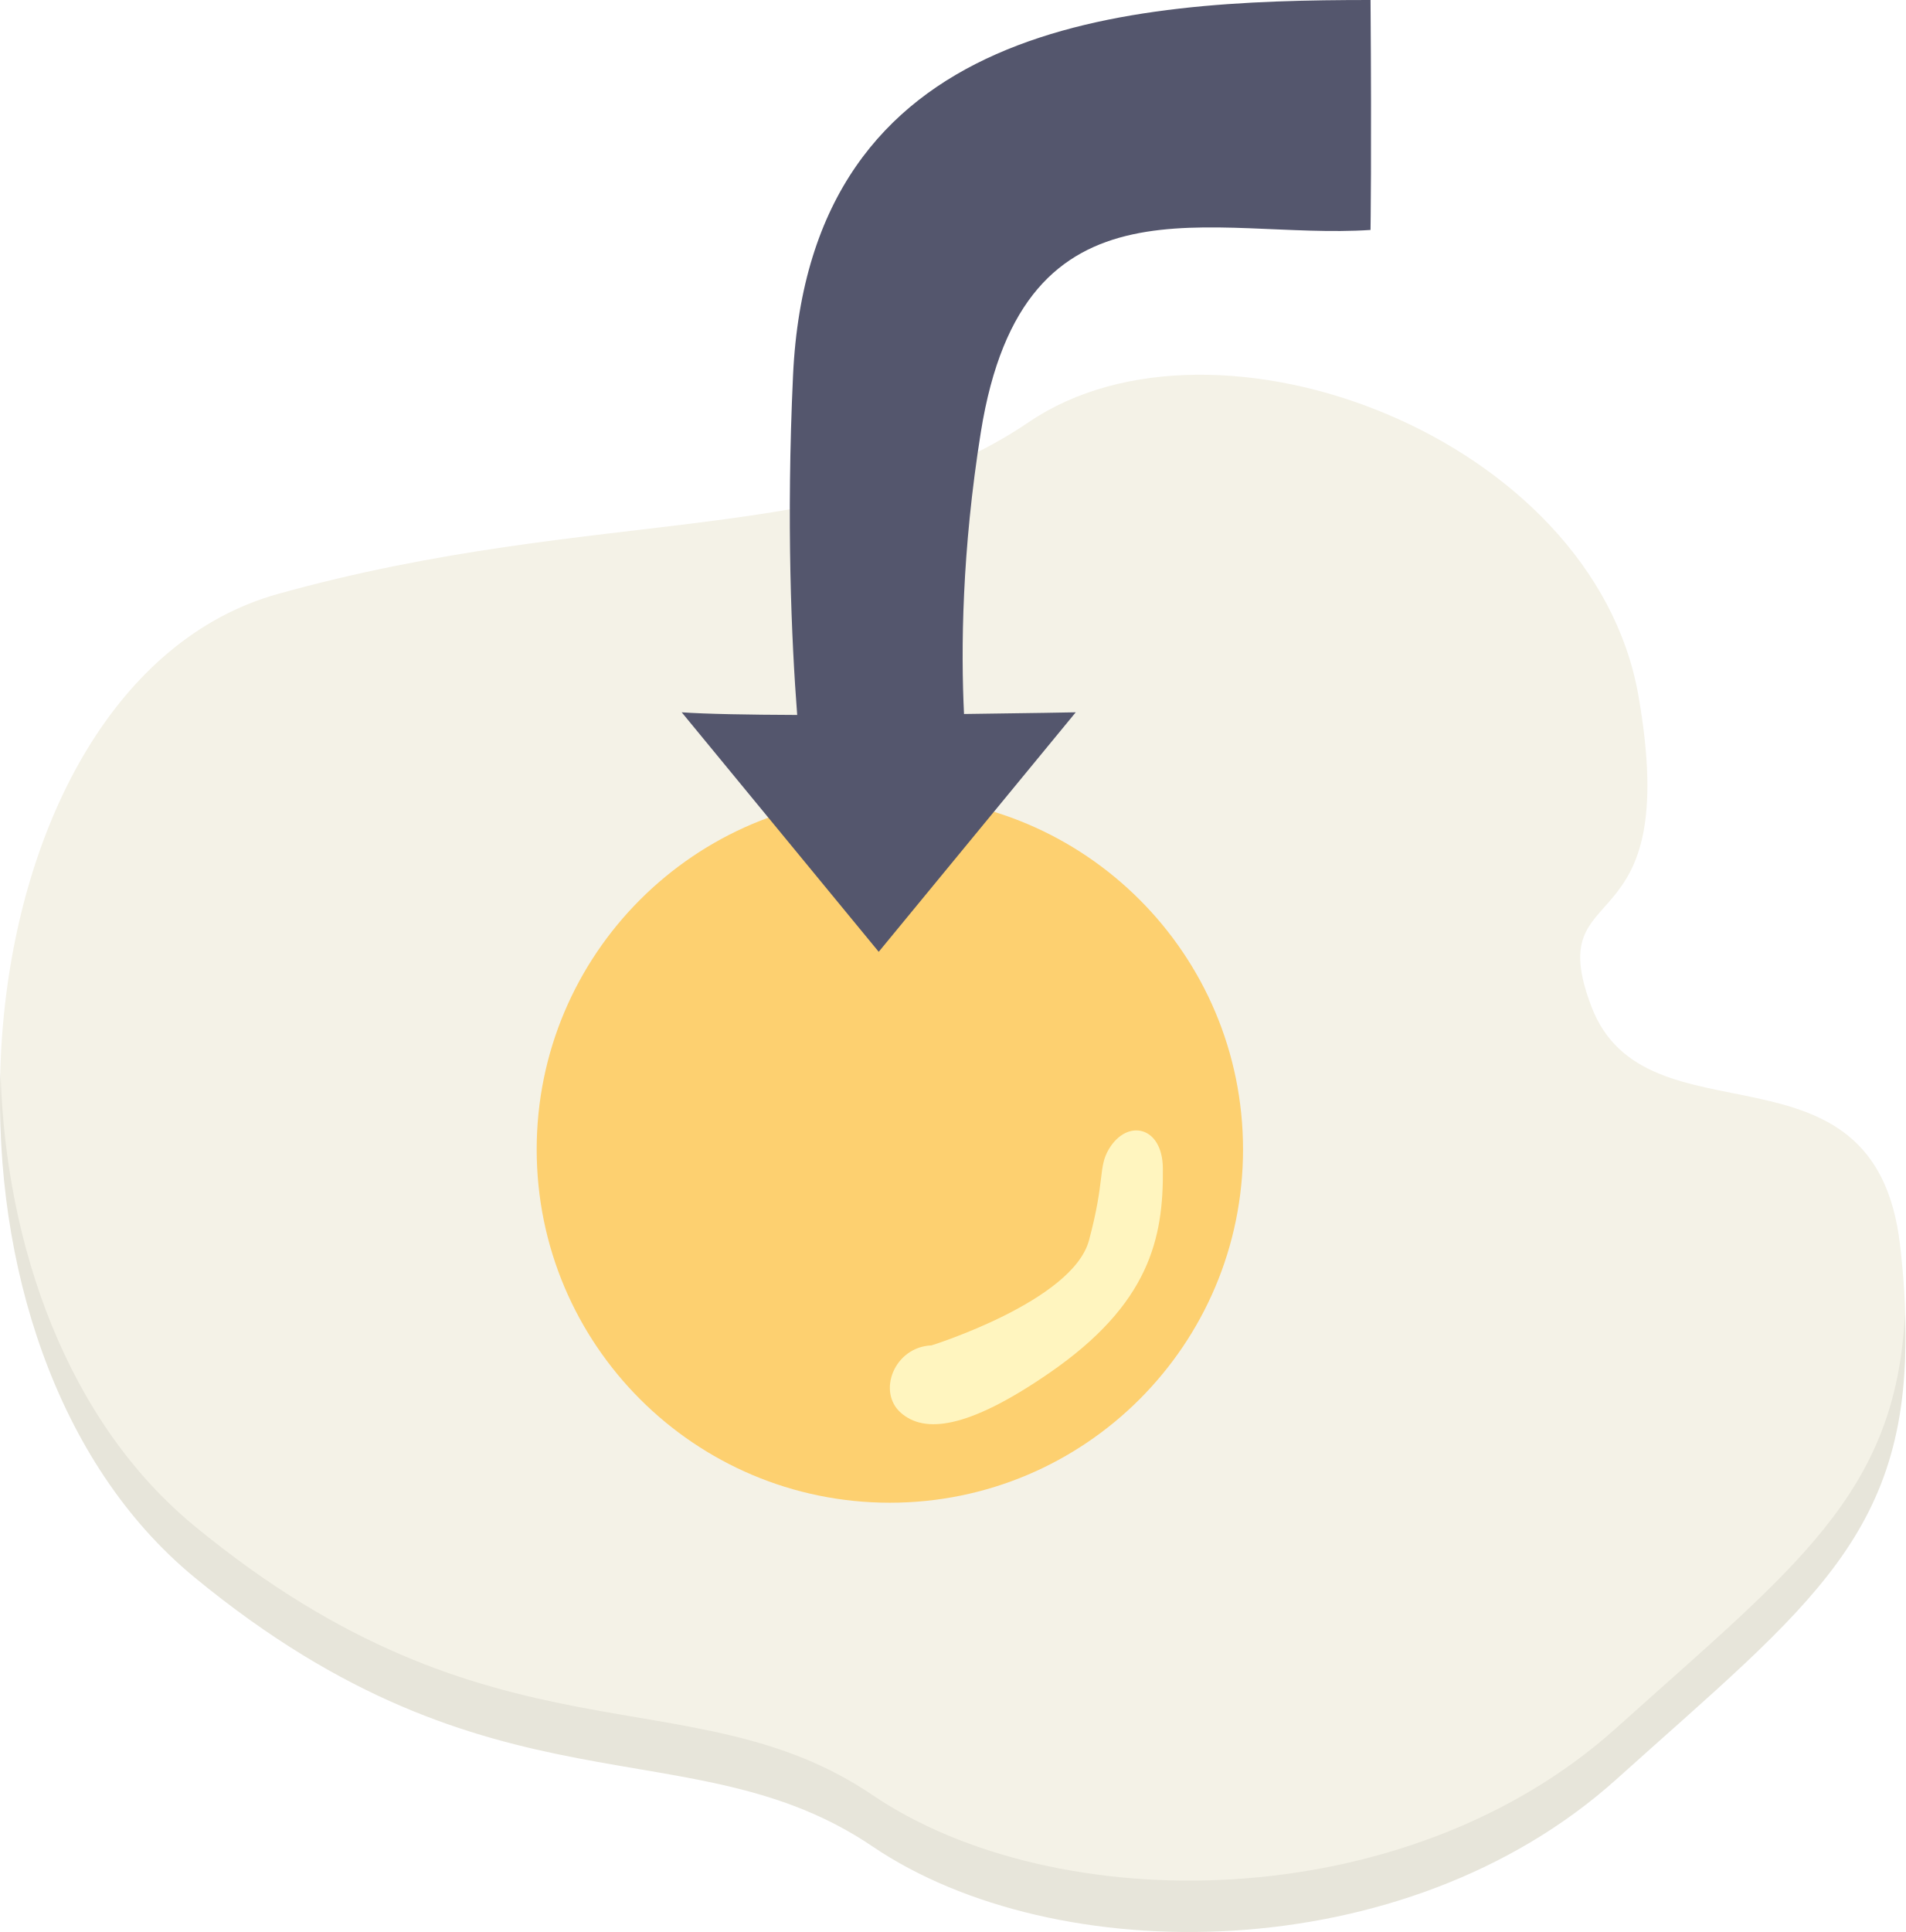
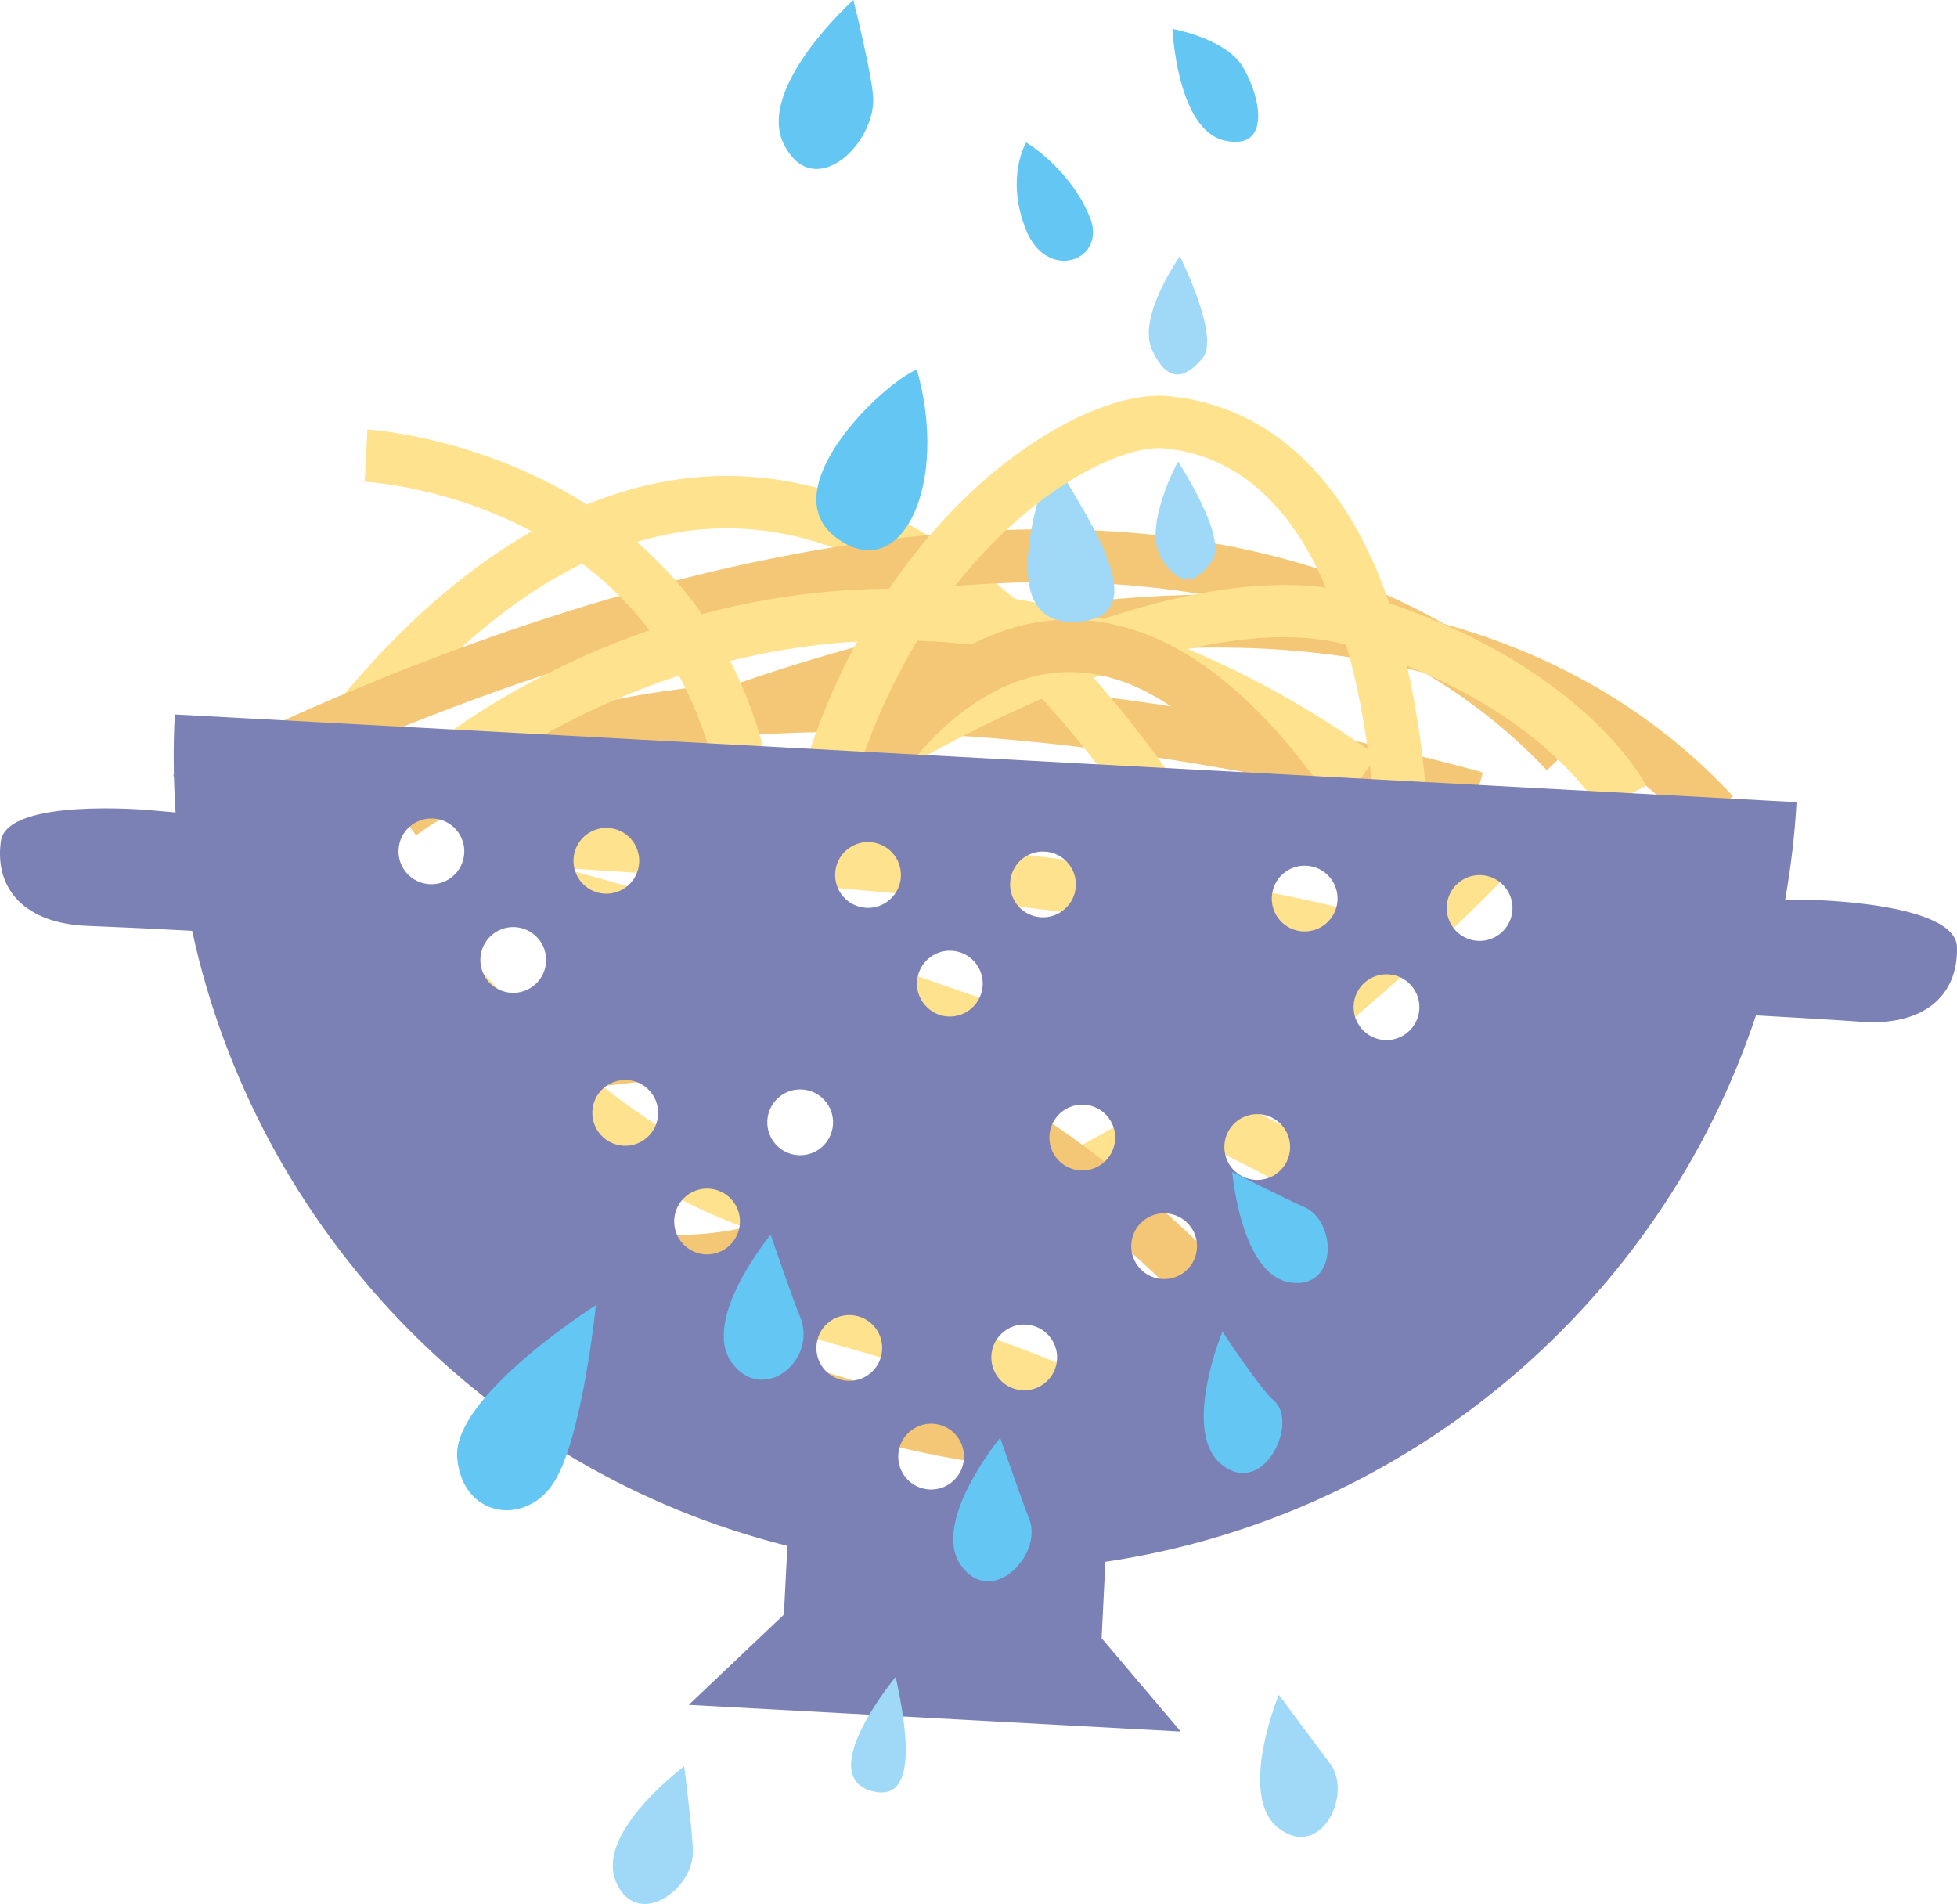
- <svg xmlns="http://www.w3.org/2000/svg" version="1.1" id="Layer_1" x="0px" y="0px" width="128.029" height="129.774" viewBox="0 0 128.029 129.774" enable-background="new 0 0 595.28 841.89" xml:space="preserve">
-   <defs id="defs3554" />
-   <g id="g3538" transform="translate(-235.9271,-376.545)">
-     <path d="m 342.847,444.146 c -3.432,-9.037 6.211,-3.51 3.162,-20.881 -3.051,-17.371 -28.367,-26.912 -40.945,-18.375 -12.576,8.537 -28.834,5.521 -50.459,11.549 -21.627,6.027 -25.748,48.963 -5.609,65.537 20.141,16.572 33.326,9.791 45.566,18.078 12.238,8.287 35.73,8.285 49.973,-4.52 14.242,-12.807 21.152,-17.326 19.051,-35.379 -1.694,-14.551 -17.081,-6.383 -20.739,-16.009 z" id="path3540" style="fill:#f4f2e7" />
-     <g id="g3542">
-       <path d="m 344.534,492.606 c -14.242,12.805 -37.736,12.807 -49.975,4.52 -12.239,-8.287 -25.426,-1.506 -45.564,-18.078 -8.521,-7.012 -12.684,-18.742 -13.031,-30.4 -0.445,12.744 3.668,26.146 13.031,33.85 20.139,16.574 33.326,9.793 45.564,18.08 12.238,8.287 35.732,8.285 49.975,-4.52 13.082,-11.764 19.973,-16.543 19.379,-31.236 -0.58,12.083 -7.377,16.991 -19.379,27.784 z" id="path3544" style="fill:#e7e5da" />
+ <svg xmlns="http://www.w3.org/2000/svg" version="1.1" id="Layer_1" x="0px" y="0px" width="149.436" height="145.37" viewBox="0 0 149.436 145.37" enable-background="new 0 0 595.28 841.89" xml:space="preserve">
+   <defs id="defs4918" />
+   <g id="g4778" transform="translate(-223.0676,-348.463)">
+     <g id="g4780">
+       <path d="m 304.931,460.693 c -22.889,0 -55.621,-19.517 -60.955,-25.41 l 2.966,-2.684 c 6.996,7.729 51.708,31.873 69.067,21.563 l 2.043,3.439 c -3.657,2.174 -8.159,3.092 -13.121,3.092 z" id="path4782" style="fill:#f3c775" />
    </g>
-     <circle cx="295.715" cy="453.755" r="23.729" id="circle3546" style="fill:#fdd070" />
-     <path d="m 298.509,466.917 c 0,0 9.488,-2.963 10.586,-7.059 1.1,-4.094 0.602,-4.895 1.34,-6.133 1.221,-2.047 3.59,-1.547 3.623,1.279 0.055,4.738 -0.912,9.137 -7.627,13.764 -5.604,3.861 -8.43,4.02 -9.965,2.686 -1.629,-1.414 -0.453,-4.437 2.043,-4.537 z" id="path3548" style="fill:#fff5bf" />
-     <path d="m 328.011,376.545 c -16.432,0 -37.691,1.294 -38.801,25.215 -0.459,9.868 -0.104,17.827 0.279,22.809 -3.266,-0.012 -6.136,-0.062 -7.76,-0.178 l 13.238,16.088 13.238,-16.088 c 0,0 -3.24,0.063 -7.507,0.114 -0.211,-4.355 -0.148,-10.932 1.128,-18.921 2.881,-18.034 15.596,-12.889 26.184,-13.593 0.001,0.001 0.079,-4.918 0.001,-15.446 z" id="path3550" style="fill:#54566d" />
+     <g id="g4784">
+       <path d="m 254.838,412.241 -2.34,-3.244 c 10.695,-7.716 28.096,-10.304 51.723,-7.699 17.391,1.919 31.935,6.104 32.079,6.146 l -1.114,3.842 c -0.563,-0.163 -56.637,-16.15 -80.348,0.955 z" id="path4786" style="fill:#f3c775" />
+     </g>
+     <g id="g4788">
+       <path d="m 244.222,416.035 -3.555,-1.835 c 0.147,-0.284 3.663,-7.039 9.815,-14.046 8.289,-9.44 17.419,-14.731 26.404,-15.3 12.637,-0.779 24.963,7.382 36.623,24.316 l -3.295,2.268 c -10.807,-15.696 -21.93,-23.297 -33.076,-22.592 -19.294,1.221 -32.782,26.929 -32.916,27.189 z" id="path4790" style="fill:#ffe28e" />
+     </g>
+     <g id="g4792">
+       <path d="m 238.177,411.119 -1.924,-3.507 c 0.181,-0.1 18.374,-10.004 40.497,-15.345 29.677,-7.164 52.964,-2.929 67.341,12.254 l -2.904,2.75 c -32.432,-34.247 -102.309,3.461 -103.01,3.848 z" id="path4794" style="fill:#f3c775" />
+     </g>
+     <g id="g4796">
+       <path d="m 352.469,411.98 c -27.539,-29.65 -82.468,-3.286 -83.02,-3.016 l -1.757,-3.594 c 0.587,-0.287 14.587,-7.068 32.399,-10.104 23.899,-4.07 43.023,0.766 55.307,13.99 l -2.929,2.724 z" id="path4798" style="fill:#f3c775" />
+     </g>
+     <g id="g4800">
+       <path d="m 325.88,409.42 c -15.577,-11.169 -31.776,-14.603 -48.151,-10.208 -12.289,3.301 -20.1,10.021 -20.177,10.089 l -2.634,-3.011 c 0.34,-0.297 8.468,-7.324 21.598,-10.894 12.129,-3.297 30.944,-4.106 51.694,10.773 l -2.33,3.251 z" id="path4802" style="fill:#ffe28e" />
+     </g>
+     <g id="g4804">
+       <path d="m 345.197,410.268 c -0.035,-0.067 -4.285,-7.94 -18.743,-12.416 -13.872,-4.286 -38.036,11.455 -38.278,11.614 l -2.198,-3.342 c 1.055,-0.693 26.007,-16.942 41.659,-12.093 16.218,5.019 20.938,14.05 21.131,14.432 l -3.571,1.805 z" id="path4806" style="fill:#ffe28e" />
+     </g>
+     <g id="g4808">
+       <path d="m 320.448,410.543 c -5.677,-7.789 -11.432,-11.388 -17.103,-10.681 -6.449,0.797 -11.159,7.114 -11.682,8.408 0.091,-0.225 0.215,-0.959 -0.291,-1.653 l -3.232,2.355 c -0.33,-0.452 -0.62,-1.226 -0.128,-2.335 1.093,-2.466 6.933,-9.904 15.1,-10.775 7.135,-0.758 14.055,3.387 20.569,12.325 l -3.233,2.356 z" id="path4810" style="fill:#f3c775" />
+     </g>
+     <g id="g4812">
+       <path d="m 291.036,444.226 c -9.9,0 -20.291,-5.06 -30.161,-14.713 -7.741,-7.57 -12.415,-15.206 -12.61,-15.527 l 3.418,-2.077 c 0.181,0.296 18.271,29.592 40.777,28.276 17.676,-1.018 43.439,-28.328 43.697,-28.604 l 2.92,2.733 c -1.098,1.174 -27.118,28.756 -46.387,29.865 -0.549,0.031 -1.101,0.047 -1.654,0.047 z" id="path4814" style="fill:#ffe28e" />
+     </g>
+     <g id="g4816">
+       <path d="m 316.836,451.441 c -0.135,-0.155 -13.574,-15.591 -27.066,-19.554 -12.07,-3.546 -32.091,1.454 -37.94,3.072 l -0.32,0.087 -0.979,-3.879 0.489,1.939 -0.492,-1.938 0.234,-0.064 c 6.107,-1.688 27.049,-6.897 40.134,-3.055 14.632,4.299 28.389,20.108 28.967,20.779 l -3.027,2.613 z" id="path4818" style="fill:#f3c775" />
+     </g>
+     <g id="g4820">
+       <path d="m 274.815,446.751 c -0.059,0 -0.118,-10e-4 -0.175,-10e-4 l 0.033,-4 c 0.061,10e-4 0.122,10e-4 0.182,10e-4 17.872,0 36.125,-22.065 41.306,-28.848 l 3.179,2.428 c -20.911,27.369 -37.981,30.42 -44.525,30.42 z" id="path4822" style="fill:#f3c775" />
+     </g>
+     <g id="g4824">
+       <path d="m 339.488,427.064 c -13.465,-8.397 -53.732,-11.037 -70.927,-12.164 -8.818,-0.578 -8.818,-0.578 -9.507,-1.477 l 3.175,-2.434 c -0.415,-0.541 -0.951,-0.664 -0.974,-0.669 0.593,0.131 3.98,0.353 7.567,0.588 17.495,1.146 58.464,3.832 72.782,12.761 l -2.116,3.395 z" id="path4826" style="fill:#ffe28e" />
+     </g>
+     <g id="g4828">
+       <path d="m 330.129,445.906 c -7.713,-10.885 -53.883,-24.516 -71.022,-28.85 l 0.98,-3.879 c 2.574,0.651 63.165,16.105 73.306,30.416 l -3.264,2.313 z" id="path4830" style="fill:#ffe28e" />
+     </g>
+     <g id="g4832">
+       <path d="m 309.648,460.446 c -4.673,-6.278 -48.749,-15.98 -52.013,-16.222 l 0.166,-3.997 c 1.902,0.068 48.832,9.468 55.056,17.83 l -3.209,2.389 z" id="path4834" style="fill:#ffe28e" />
+     </g>
+     <g id="g4836">
+       <g id="g4838">
+         <path d="m 293.077,376.67 c -2.713,1.146 -11.104,9.215 -6.121,12.877 4.983,3.664 8.607,-4.133 6.121,-12.877 z" id="path4840" style="fill:#64c6f2" />
+       </g>
+       <g id="g4842">
+         <path d="m 301.425,359.338 c 0,0 -1.624,2.691 0,6.703 1.623,4.014 6.215,2.291 4.864,-0.996 -1.543,-3.758 -4.864,-5.707 -4.864,-5.707 z" id="path4844" style="fill:#64c6f2" />
+       </g>
+       <g id="g4846">
+         <path d="m 288.229,348.463 c 0,0 -7.502,6.727 -5.292,11.045 2.21,4.32 6.707,0.217 6.812,-3.303 0.046,-1.549 -1.52,-7.742 -1.52,-7.742 z" id="path4848" style="fill:#64c6f2" />
+       </g>
+       <g id="g4850">
+         <path d="m 312.593,350.67 c 0,0 0.355,7.742 4.004,8.529 3.649,0.785 2.68,-3.512 1.349,-5.666 -1.332,-2.152 -5.353,-2.863 -5.353,-2.863 z" id="path4852" style="fill:#64c6f2" />
+       </g>
+       <g id="g4854">
+         <path d="m 303.418,383.404 c 0,0 -5.105,12.564 1.496,12.537 6.603,-0.025 1.594,-7.355 -1.496,-12.537 z" id="path4856" style="fill:#a0d9f7" />
+       </g>
+       <g id="g4858">
+         <path d="m 313.02,383.701 c 0,0 -2.732,4.99 -1.287,7.352 1.444,2.363 2.714,1.961 3.9,0.188 1.186,-1.772 -2.613,-7.54 -2.613,-7.54 z" id="path4860" style="fill:#a0d9f7" />
+       </g>
+       <g id="g4862">
+         <path d="m 313.16,368.029 c 0,0 -3.287,4.645 -2.121,7.156 1.164,2.512 2.471,2.258 3.854,0.633 1.38,-1.625 -1.733,-7.789 -1.733,-7.789 z" id="path4864" style="fill:#a0d9f7" />
+       </g>
+     </g>
+     <g id="g4866">
+       <path d="m 278.366,410.892 c -3.404,-24.06 -26.47,-25.589 -27.451,-25.643 l 0.208,-3.994 c 0.273,0.014 27.332,1.709 31.204,29.076 l -3.961,0.561 z" id="path4868" style="fill:#ffe28e" />
+     </g>
+     <g id="g4870">
+       <path d="m 282.379,427.781 c -0.19,0 -0.396,-0.027 -0.62,-0.087 -1.951,-0.517 -1.622,-2.073 -0.967,-5.176 0.511,-2.418 1.409,-6.348 2.668,-11.68 5.295,-22.416 21.598,-32.849 28.881,-32.127 7.466,0.723 19.992,6.797 19.992,39.364 l -4,0 c 0,-10.162 -1.596,-33.953 -16.379,-35.384 -4.761,-0.452 -19.572,7.774 -24.602,29.066 -1.841,7.794 -2.599,11.278 -2.904,12.832 l 0.33,0.097 c -0.41,1.397 -0.909,3.095 -2.399,3.095 z m -0.572,-3.967 1.904,0.56 c -0.235,-0.247 -0.55,-0.451 -0.954,-0.553 -0.343,-0.087 -0.663,-0.077 -0.95,-0.007 z" id="path4872" style="fill:#ffe28e" />
+     </g>
+     <g id="g4874">
+       <g id="g4876">
+         <path d="m 361.54,417.182 -2.154,-0.043 c 0.427,-2.431 0.729,-4.906 0.866,-7.432 l -123.835,-6.693 c -0.137,2.524 -0.102,5.018 0.059,7.479 l -2.059,-0.182 c 0,0 -10.828,-0.967 -11.283,2.383 -0.516,3.791 2.005,6.283 6.598,6.459 2.568,0.1 5.374,0.236 8.009,0.378 4.95,22.838 22.545,41.219 45.452,46.961 l -0.271,5.271 -0.021,-0.002 -7.243,6.871 37.567,2.033 -6.037,-7.127 0.286,-5.834 c 23.14,-3.424 42.356,-19.726 49.681,-41.718 2.66,0.145 5.498,0.312 8.09,0.491 4.584,0.32 7.361,-1.885 7.256,-5.707 -0.093,-3.381 -10.961,-3.588 -10.961,-3.588 z m -58.697,-3.702 c 1.386,0.074 2.448,1.258 2.374,2.643 -0.076,1.387 -1.26,2.447 -2.645,2.373 -1.385,-0.074 -2.445,-1.258 -2.371,-2.643 0.075,-1.384 1.258,-2.447 2.642,-2.373 z m -1.432,36.116 c 1.386,0.074 2.448,1.256 2.373,2.643 -0.075,1.383 -1.257,2.447 -2.644,2.371 -1.384,-0.074 -2.446,-1.258 -2.372,-2.643 0.076,-1.383 1.259,-2.447 2.643,-2.371 z m -16.001,1.65 c 0.075,-1.387 1.258,-2.449 2.645,-2.373 1.386,0.074 2.449,1.258 2.373,2.643 -0.074,1.385 -1.258,2.447 -2.644,2.373 -1.387,-0.077 -2.449,-1.26 -2.374,-2.643 z m 10.322,-30.193 c 1.387,0.074 2.448,1.258 2.373,2.643 -0.075,1.385 -1.258,2.447 -2.644,2.375 -1.382,-0.076 -2.445,-1.262 -2.371,-2.646 0.076,-1.386 1.26,-2.448 2.642,-2.372 z m -1.431,36.113 c 1.386,0.074 2.449,1.26 2.373,2.645 -0.074,1.383 -1.258,2.447 -2.644,2.373 -1.384,-0.076 -2.446,-1.26 -2.371,-2.646 0.076,-1.384 1.259,-2.446 2.642,-2.372 z m -4.816,-44.408 c 1.386,0.076 2.448,1.258 2.374,2.645 -0.076,1.385 -1.259,2.449 -2.645,2.373 -1.387,-0.076 -2.449,-1.26 -2.373,-2.645 0.075,-1.385 1.258,-2.447 2.644,-2.373 z m -33.611,3.215 c -1.386,-0.076 -2.449,-1.26 -2.374,-2.646 0.075,-1.385 1.258,-2.447 2.645,-2.371 1.386,0.074 2.448,1.26 2.373,2.645 -0.075,1.381 -1.259,2.446 -2.644,2.372 z m 6.247,8.291 c -1.383,-0.072 -2.445,-1.258 -2.37,-2.643 0.074,-1.385 1.258,-2.447 2.642,-2.373 1.386,0.076 2.448,1.26 2.374,2.645 -0.076,1.384 -1.26,2.447 -2.646,2.371 z m 4.739,-10.215 c 0.075,-1.383 1.258,-2.447 2.643,-2.371 1.385,0.074 2.448,1.258 2.373,2.643 -0.074,1.385 -1.258,2.447 -2.644,2.373 -1.385,-0.075 -2.446,-1.26 -2.372,-2.645 z m 3.815,21.89 c -1.387,-0.076 -2.449,-1.26 -2.374,-2.645 0.075,-1.385 1.258,-2.447 2.644,-2.371 1.386,0.074 2.448,1.258 2.374,2.643 -0.075,1.385 -1.258,2.448 -2.644,2.373 z m 6.247,8.293 c -1.383,-0.076 -2.446,-1.26 -2.371,-2.645 0.075,-1.383 1.259,-2.447 2.642,-2.371 1.387,0.074 2.448,1.258 2.373,2.643 -0.075,1.385 -1.257,2.448 -2.644,2.373 z m 4.739,-10.214 c 0.075,-1.387 1.258,-2.447 2.642,-2.373 1.386,0.074 2.447,1.258 2.373,2.643 -0.075,1.387 -1.259,2.449 -2.645,2.373 -1.383,-0.075 -2.445,-1.259 -2.37,-2.643 z m 23.914,3.806 c -1.386,-0.074 -2.447,-1.258 -2.373,-2.645 0.075,-1.385 1.259,-2.445 2.644,-2.371 1.387,0.076 2.449,1.258 2.373,2.645 -0.074,1.383 -1.257,2.447 -2.644,2.371 z m 6.248,8.295 c -1.384,-0.076 -2.446,-1.26 -2.37,-2.645 0.074,-1.385 1.258,-2.447 2.641,-2.371 1.386,0.074 2.448,1.258 2.373,2.643 -0.074,1.387 -1.258,2.447 -2.644,2.373 z m 7.11,-7.572 c -1.384,-0.074 -2.445,-1.258 -2.37,-2.645 0.074,-1.385 1.258,-2.445 2.642,-2.373 1.386,0.076 2.448,1.26 2.372,2.645 -0.075,1.385 -1.259,2.449 -2.644,2.373 z m 3.622,-18.971 c -1.387,-0.074 -2.447,-1.258 -2.373,-2.643 0.076,-1.385 1.258,-2.447 2.645,-2.371 1.385,0.072 2.447,1.256 2.373,2.641 -0.076,1.387 -1.261,2.447 -2.645,2.373 z m 6.248,8.295 c -1.385,-0.076 -2.446,-1.26 -2.371,-2.645 0.074,-1.385 1.258,-2.447 2.643,-2.371 1.385,0.072 2.447,1.258 2.373,2.641 -0.077,1.387 -1.26,2.449 -2.645,2.375 z m 7.109,-7.572 c -1.384,-0.076 -2.445,-1.258 -2.37,-2.645 0.073,-1.385 1.257,-2.447 2.64,-2.373 1.387,0.076 2.449,1.26 2.375,2.645 -0.076,1.385 -1.259,2.447 -2.645,2.373 z" id="path4878" style="fill:#7b80b5" />
+       </g>
+     </g>
+     <g id="g4880">
+       <g id="g4882">
+         <g id="g4884">
+           <path d="m 268.571,448.113 c 0,0 -11,6.954 -10.592,11.67 0.396,4.592 5.331,5.279 7.46,1.742 2.129,-3.539 3.132,-13.412 3.132,-13.412 z" id="path4886" style="fill:#64c6f2" />
+         </g>
+         <g id="g4888">
+           <path d="m 317.16,437.938 c 0,0 0.649,7.777 4.351,8.432 3.702,0.652 3.707,-4.618 1.143,-5.752 -1.734,-0.767 -5.494,-2.68 -5.494,-2.68 z" id="path4890" style="fill:#64c6f2" />
+         </g>
+         <g id="g4892">
+           <path d="m 316.412,450.135 c 0,0 -3.214,7.75 0,10.199 3.214,2.449 5.842,-3.333 3.928,-4.934 -0.988,-0.826 -3.928,-5.265 -3.928,-5.265 z" id="path4894" style="fill:#64c6f2" />
+         </g>
+         <g id="g4896">
+           <path d="m 320.717,477.861 c 0,0 -3.213,7.75 0,10.199 3.215,2.449 5.658,-2.617 3.928,-4.932 -0.772,-1.032 -3.928,-5.267 -3.928,-5.267 z" id="path4898" style="fill:#a0d9f7" />
+         </g>
+         <g id="g4900">
+           <path d="m 275.314,483.318 c 0,0 -6.738,4.998 -5.24,8.75 1.499,3.752 5.904,0.807 5.904,-2.215 0,-1.286 -0.664,-6.535 -0.664,-6.535 z" id="path4902" style="fill:#a0d9f7" />
+         </g>
+         <g id="g4904">
+           <path d="m 299.439,458.238 c 0,0 -5.339,6.473 -2.983,9.754 2.357,3.281 6.294,-0.867 5.198,-3.566 -0.484,-1.194 -2.215,-6.188 -2.215,-6.188 z" id="path4906" style="fill:#64c6f2" />
+         </g>
+         <g id="g4908">
+           <path d="m 281.915,442.729 c 0,0 -5.34,6.471 -2.984,9.754 2.357,3.281 6.669,-0.155 5.199,-3.568 -0.51,-1.184 -2.215,-6.186 -2.215,-6.186 z" id="path4910" style="fill:#64c6f2" />
+         </g>
+       </g>
+       <g id="g4912">
+         <path d="m 291.459,476.498 c 0,0 -6.281,7.548 -1.776,8.727 3.442,0.9 2.697,-4.575 1.776,-8.727 z" id="path4914" style="fill:#a0d9f7" />
+       </g>
+     </g>
  </g>
</svg>
